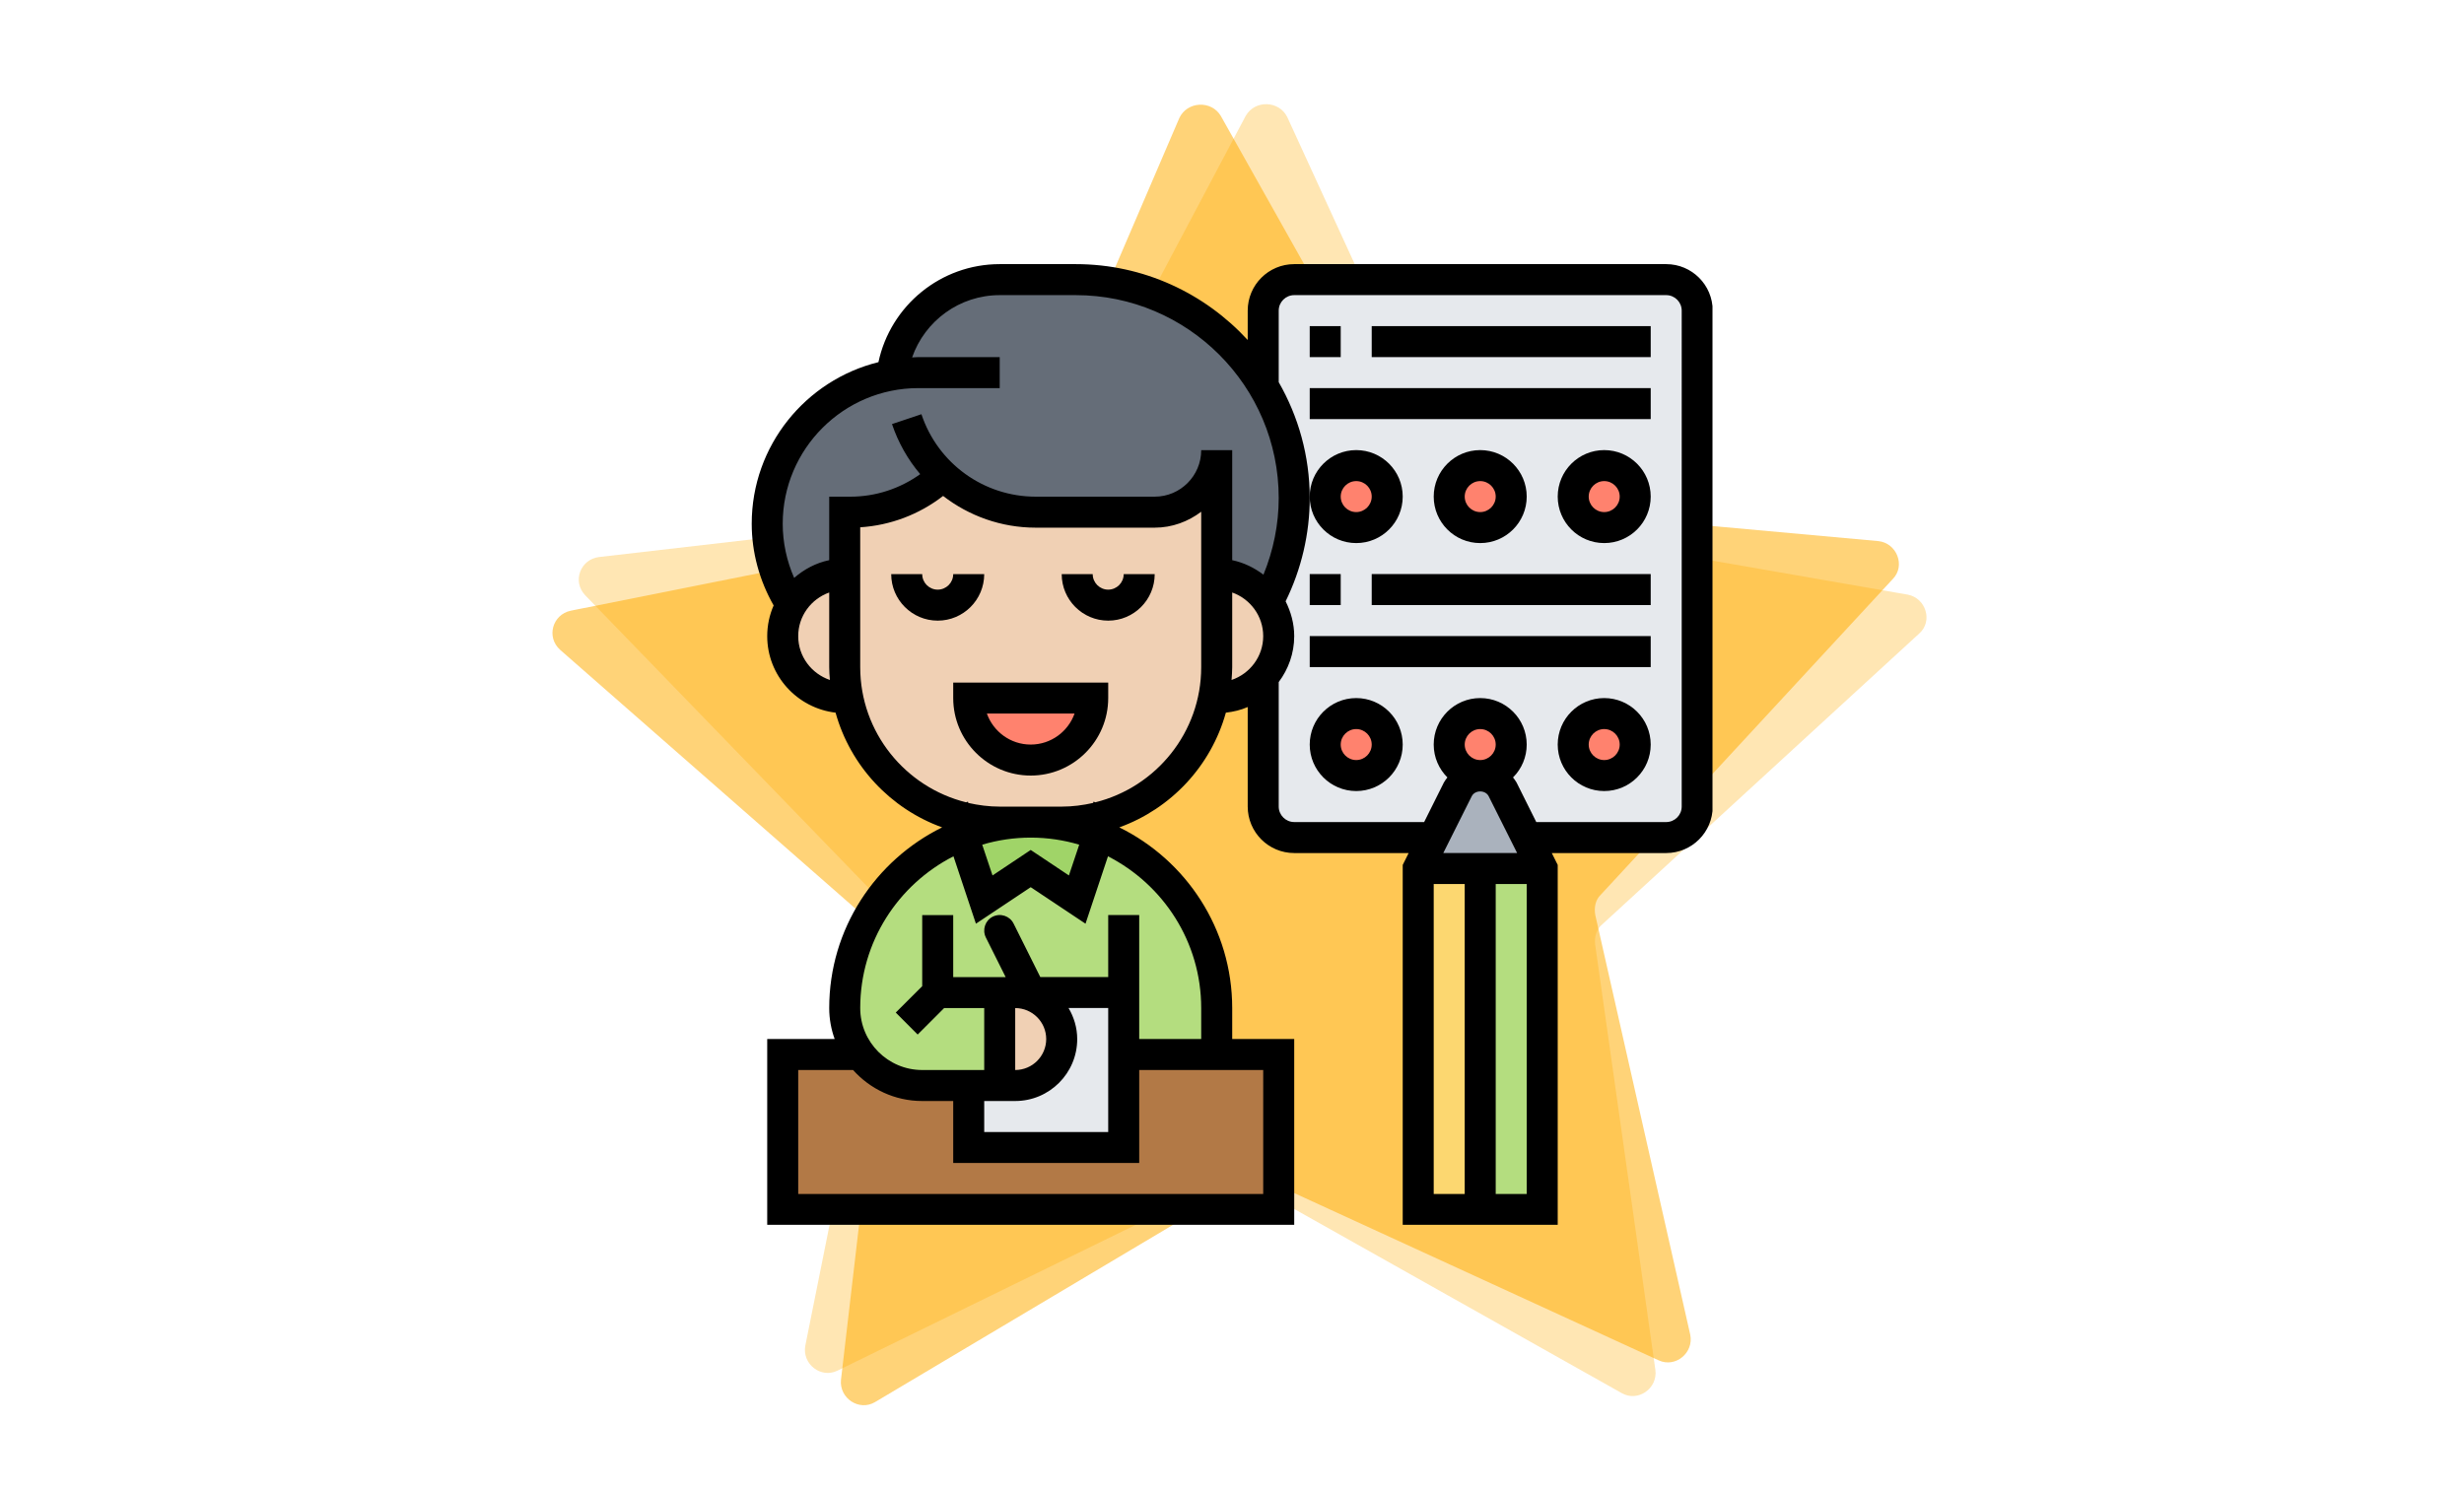
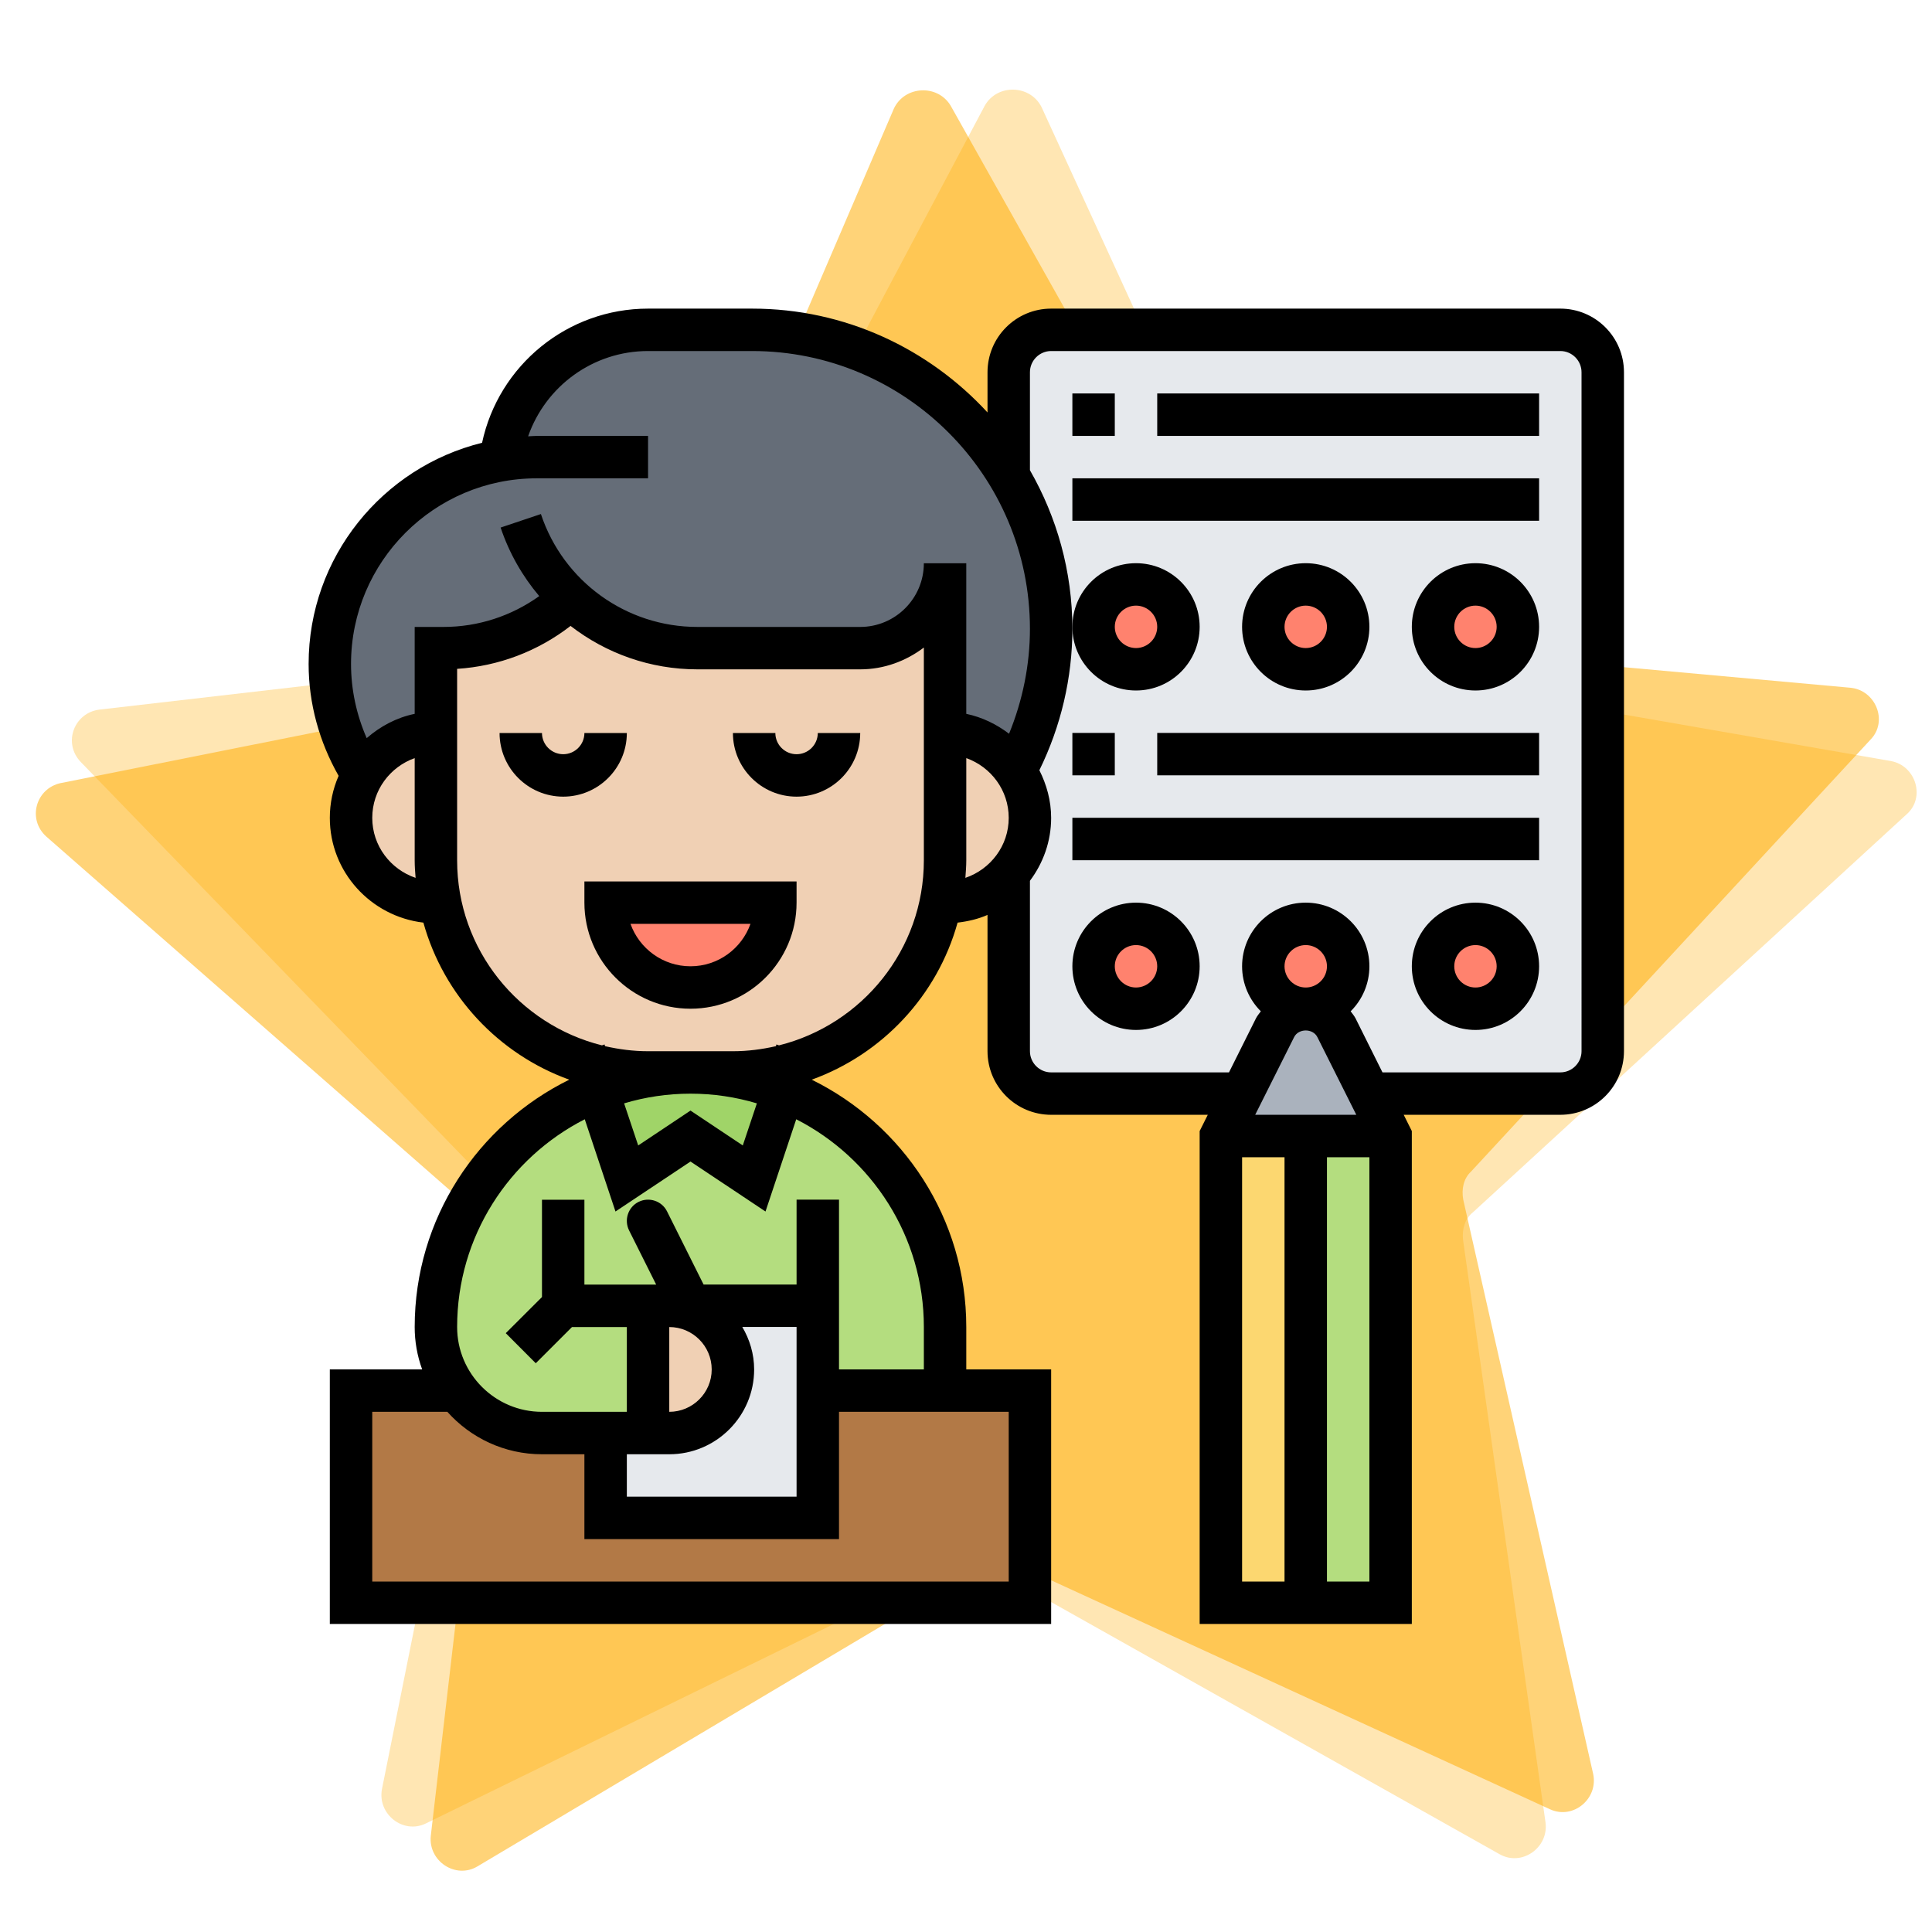
- <svg xmlns="http://www.w3.org/2000/svg" xmlns:xlink="http://www.w3.org/1999/xlink" width="876" height="530" viewBox="0 0 657 397.5">
+ <svg xmlns="http://www.w3.org/2000/svg" xmlns:xlink="http://www.w3.org/1999/xlink" width="530" height="530" viewBox="0 0 397.5 397.5">
  <style>.B{fill:rgb(0%,0%,0%)}.C{stroke:none}.D{fill-rule:nonzero}.E{fill:rgb(100%,67.059%,0%)}.F{fill:rgb(70.589%,86.67%,49.799%)}.G{fill:rgb(90.199%,91.37%,92.94%)}.H{fill:rgb(94.119%,81.569%,70.589%)}.I{fill:rgb(100%,50.98%,43.14%)}</style>
  <defs>
    <filter id="A" x="0%" y="0%" width="100%" height="100%">
      <feColorMatrix in="SourceGraphic" values="0 0 0 0 1 0 0 0 0 1 0 0 0 0 1 0 0 0 1 0" />
    </filter>
    <mask id="B">
      <g filter="url(#A)">
-         <path d="M0 0h657v397.5H0z" fill-opacity=".529" class="B C" />
+         <path d="M0 0h397.5v397.5H0z" fill-opacity=".529" class="B C" />
      </g>
    </mask>
    <clipPath id="C">
-       <path d="M0 0h382v361H0z" />
+       <path d="M0 0h397v382H0z" />
    </clipPath>
    <g id="D" clip-path="url(#C)">
-       <path d="M188.508 12.902l56.156 99.93c.867 1.754 2.738 2.941 4.809 3.086l114.352 10.379c4.93.512 7.316 6.559 3.891 10.086l-77.832 84.164c-1.477 1.363-1.883 3.445-1.516 5.484l25.309 111.859c1.031 4.836-3.91 8.957-8.406 6.883l-104.48-47.957c-1.855-.93-3.914-.82-5.66.305l-98.797 58.777c-4.254 2.543-9.605-1.031-9.094-5.949l13.289-113.918c.148-2.066-.461-3.836-2.09-5.293l-86.074-75.434c-3.793-3.402-2.047-9.41 2.801-10.441l112.602-22.465c2.043-.363 3.52-1.73 4.453-3.582l45.227-105.324c2.082-4.484 8.516-4.828 11.063-.59zm0 0" fill-opacity="1" class="C D E" />
+       <path d="M195.59 13.738l59.313 105.539c.914 1.855 2.891 3.109 5.078 3.266l120.773 10.961c5.207.535 7.73 6.926 4.113 10.648l-82.207 88.895c-1.559 1.441-1.988 3.637-1.602 5.789l26.73 118.148c1.09 5.105-4.129 9.457-8.879 7.266l-110.348-50.648a5.91 5.91 0 0 0-5.98.32L98.234 376c-4.492 2.688-10.145-1.09-9.602-6.281l14.035-120.316c.156-2.184-.488-4.051-2.207-5.59l-90.91-79.676c-4.008-3.59-2.164-9.937 2.957-11.027l118.926-23.723c2.16-.387 3.719-1.828 4.703-3.785l47.77-111.242c2.199-4.738 8.992-5.098 11.684-.621zm0 0" fill-opacity="1" class="C D E" />
    </g>
    <mask id="E">
      <g filter="url(#A)">
-         <path d="M0 0h657v397.5H0z" fill-opacity=".298" class="B C" />
+         <path d="M0 0h397.5v397.5H0z" fill-opacity=".298" class="B C" />
      </g>
    </mask>
    <clipPath id="F">
-       <path d="M0 0h374v353H0z" />
+       <path d="M0 0h392v373H0z" />
    </clipPath>
    <g id="G" clip-path="url(#F)">
-       <path d="M198.234 9.219l47.789 104.188c.723 1.82 2.488 3.156 4.543 3.473l113.117 19.699c4.871.91 6.754 7.133 3.055 10.367l-84.461 77.516c-1.582 1.238-2.156 3.277-1.957 5.34l16.074 113.559c.633 4.902-4.629 8.605-8.941 6.168l-100.211-56.34a5.59 5.59 0 0 0-5.664-.16L78.301 343.523c-4.445 2.188-9.484-1.812-8.57-6.672l22.563-112.449c.316-2.047-.148-3.859-1.648-5.445l-79.617-82.223c-3.504-3.699-1.273-9.547 3.645-10.18l114.063-13.172c2.066-.199 3.648-1.437 4.73-3.207L187.156 8.902c2.445-4.301 8.883-4.117 11.078.316zm0 0" fill-opacity="1" class="C D E" />
+       <path d="M209.309 10.07l50.48 110.043c.762 1.922 2.625 3.332 4.793 3.664l119.473 20.805c5.148.965 7.137 7.535 3.227 10.953l-89.203 81.867c-1.672 1.313-2.277 3.465-2.07 5.645l16.977 119.938c.668 5.176-4.887 9.09-9.441 6.516l-105.84-59.508c-1.871-1.141-4.047-1.203-5.984-.172L82.641 363.156c-4.691 2.309-10.016-1.914-9.055-7.047l23.832-118.766c.332-2.16-.156-4.078-1.742-5.75L11.59 144.75c-3.699-3.906-1.344-10.086 3.848-10.75l120.469-13.914c2.184-.211 3.855-1.52 5-3.387L197.613 9.734c2.578-4.539 9.379-4.344 11.695.336zm0 0" fill-opacity="1" class="C D E" />
    </g>
    <clipPath id="H">
-       <path d="M200.438 70.438h256.18v256.18h-256.18zm0 0" />
+       <path d="M63.496 63.496h270.566v270.566H63.496zm0 0" />
    </clipPath>
-     <path id="I" d="M427.746 124.164c4.535 0 8.266 3.73 8.266 8.266s-3.73 8.266-8.266 8.266-8.266-3.727-8.266-8.266 3.727-8.266 8.266-8.266" />
-     <path id="J" d="M427.746 190.293c4.535 0 8.266 3.727 8.266 8.266s-3.73 8.266-8.266 8.266-8.266-3.73-8.266-8.266 3.727-8.266 8.266-8.266" />
-     <path id="K" d="M357.488 132.43c0-2.273 1.855-4.133 4.133-4.133s4.133 1.859 4.133 4.133-1.859 4.133-4.133 4.133a4.14 4.14 0 0 1-4.133-4.133zm16.531 0c0-6.844-5.555-12.398-12.398-12.398s-12.398 5.555-12.398 12.398a12.4 12.4 0 0 0 12.398 12.398c6.844 0 12.398-5.551 12.398-12.398" />
-     <path id="L" d="M361.621 202.691c-2.277 0-4.133-1.859-4.133-4.133a4.14 4.14 0 0 1 4.133-4.133c2.273 0 4.133 1.855 4.133 4.133s-1.859 4.133-4.133 4.133zm0-16.531a12.4 12.4 0 0 0-12.398 12.398c0 6.844 5.551 12.398 12.398 12.398s12.398-5.555 12.398-12.398-5.555-12.398-12.398-12.398" />
+     <path id="I" d="M303.57 120.238c4.793 0 8.73 3.941 8.73 8.73s-3.937 8.73-8.73 8.73-8.73-3.937-8.73-8.73 3.938-8.73 8.73-8.73" />
+     <path id="J" d="M268.648 120.238c4.793 0 8.73 3.941 8.73 8.73s-3.937 8.73-8.73 8.73a8.77 8.77 0 0 1-8.727-8.73c0-4.789 3.938-8.73 8.727-8.73" />
+     <path id="K" d="M233.73 120.238c4.789 0 8.73 3.941 8.73 8.73s-3.941 8.73-8.73 8.73-8.73-3.937-8.73-8.73 3.938-8.73 8.73-8.73" />
+     <path id="L" d="M303.57 133.336c-2.406 0-4.363-1.961-4.363-4.367a4.37 4.37 0 0 1 4.363-4.363c2.402 0 4.363 1.961 4.363 4.363s-1.961 4.367-4.363 4.367zm0-17.461a13.1 13.1 0 0 0-13.094 13.094 13.1 13.1 0 0 0 13.094 13.098 13.1 13.1 0 0 0 13.094-13.098 13.1 13.1 0 0 0-13.094-13.094" />
  </defs>
-   <use xlink:href="#D" mask="url(#B)" x="137" y="18" />
-   <use xlink:href="#G" mask="url(#E)" x="145" y="22" />
-   <path d="M340.957 281.215v41.328H208.703v-41.328h20.664c.582.789 1.195 1.531 1.906 2.227 3.762 3.73 8.926 6.039 14.625 6.039h12.398v16.531h41.328v-24.797h41.332" fill="rgb(69.8%,47.449%,27.449%)" />
-   <path d="M292.977 222.66l-5.75 17.227-12.398-8.266-12.398 8.266-5.746-17.227c-6.41 2.469-12.156 6.262-16.934 11.074a49.38 49.38 0 0 0-14.516 35.082c0 4.664 1.535 8.957 4.133 12.398.582.789 1.195 1.531 1.906 2.227 3.762 3.73 8.926 6.039 14.625 6.039h20.664v-24.797h33.063v16.531h24.797v-12.398c0-21.004-13.027-38.926-31.445-46.156" class="F" />
-   <path d="M299.625 281.215v24.797h-41.328V289.48h12.398c6.863 0 12.398-5.539 12.398-12.398 0-3.441-1.402-6.539-3.629-8.766s-5.328-3.633-8.77-3.633h28.93v16.531" class="G" />
-   <path d="M292.977 222.66l-5.75 17.227-12.398-8.266-12.398 8.266-5.746-17.227c5.617-2.246 11.738-3.437 18.145-3.437s12.527 1.191 18.148 3.438" fill="rgb(62.749%,83.139%,40.779%)" />
-   <path d="M279.465 268.316c2.227 2.227 3.629 5.324 3.629 8.766 0 6.859-5.535 12.398-12.398 12.398h-4.133v-24.797h4.133c3.441 0 6.539 1.402 8.77 3.633" class="H" />
-   <path d="M444.277 223.355H345.09c-4.57 0-8.27-3.699-8.27-8.266V82.836c0-4.566 3.699-8.266 8.27-8.266h99.188c4.566 0 8.266 3.699 8.266 8.266V215.09c0 4.566-3.699 8.266-8.266 8.266" class="G" />
+   <use xlink:href="#D" mask="url(#B)" y="8" />
+   <use xlink:href="#G" mask="url(#E)" x="5" y="12" />
+   <path d="M211.906 286.109v43.652H72.223v-43.652h21.828c.613.836 1.262 1.621 2.012 2.355 3.973 3.938 9.43 6.375 15.445 6.375h13.098v17.461h43.648v-26.191h43.652" fill="rgb(69.8%,47.449%,27.449%)" />
+   <path d="M161.23 224.266l-6.07 18.195-13.094-8.73-13.098 8.73-6.07-18.195c-6.77 2.609-12.84 6.617-17.887 11.699-9.48 9.461-15.328 22.559-15.328 37.051 0 4.926 1.621 9.461 4.367 13.094.613.836 1.262 1.621 2.012 2.355 3.973 3.938 9.43 6.375 15.445 6.375h21.828v-26.191h34.918v17.461h26.191v-13.094c0-22.184-13.762-41.109-33.215-48.75" class="F" />
+   <path d="M168.254 286.109v26.191h-43.648V294.84h13.094c7.246 0 13.094-5.848 13.094-13.094 0-3.633-1.48-6.906-3.836-9.258a13.05 13.05 0 0 0-9.258-3.84h30.555v17.461" class="G" />
+   <path d="M161.23 224.266l-6.07 18.195-13.094-8.73-13.098 8.73-6.07-18.195c5.934-2.367 12.398-3.629 19.168-3.629s13.23 1.262 19.164 3.629" fill="rgb(62.749%,83.139%,40.779%)" />
+   <path d="M146.957 272.488c2.355 2.352 3.836 5.625 3.836 9.258 0 7.246-5.848 13.094-13.094 13.094h-4.363v-26.191h4.363a13.05 13.05 0 0 1 9.258 3.84" class="H" />
+   <path d="M321.031 225H216.27a8.73 8.73 0 0 1-8.73-8.73V76.59a8.73 8.73 0 0 1 8.73-8.73h104.762a8.73 8.73 0 0 1 8.73 8.73v139.68a8.73 8.73 0 0 1-8.73 8.73" class="G" />
  <g class="H">
-     <path d="M340.957 169.629c0 1.16-.133 2.227-.34 3.309-.566 2.891-1.937 5.457-3.797 7.602-3.016 3.422-7.441 5.621-12.398 5.621l-.789-.133c.5-2.598.789-5.324.789-8.133v-24.801c4.539 0 8.672 1.859 11.707 4.828.742.742 1.387 1.582 2.016 2.488 1.777 2.645 2.813 5.828 2.813 9.219" />
-     <path d="M294.672 217.559a41.05 41.05 0 0 1-11.578 1.664h-16.531a41 41 0 0 1-11.574-1.664c-14.625-4.246-25.91-16.402-28.961-31.531-.5-2.598-.793-5.324-.793-8.133v-41.332h1.535a36.2 36.2 0 0 0 24.668-9.699l.031-.051c6.539 6.152 15.305 9.75 24.684 9.75h31.738a16.52 16.52 0 0 0 16.531-16.531v57.863c0 2.809-.289 5.535-.789 8.133-3.051 15.129-14.336 27.285-28.961 31.531" />
-     <path d="M226.027 186.027l-.793.133c-4.551 0-8.684-1.859-11.703-4.828-2.969-3.035-4.828-7.168-4.828-11.703 0-3.02.824-5.828 2.23-8.27 2.855-4.953 8.184-8.266 14.301-8.266v24.801c0 2.809.293 5.535.793 8.133" />
+     <path d="M211.906 168.254c0 1.227-.137 2.355-.359 3.496-.598 3.051-2.047 5.762-4.008 8.031-3.187 3.613-7.859 5.934-13.094 5.934l-.836-.137c.527-2.746.836-5.625.836-8.594v-26.191c4.789 0 9.156 1.961 12.359 5.102.785.781 1.469 1.668 2.133 2.625 1.875 2.797 2.969 6.156 2.969 9.734" />
+     <path d="M163.02 218.879c-3.887 1.141-7.996 1.758-12.227 1.758h-17.457c-4.23 0-8.34-.617-12.227-1.758-15.449-4.484-27.367-17.324-30.59-33.301-.527-2.746-.836-5.625-.836-8.594v-43.648h1.621a38.24 38.24 0 0 0 26.055-10.25l.031-.051c6.906 6.496 16.164 10.301 26.07 10.301h33.523c9.652 0 17.461-7.812 17.461-17.461v61.109c0 2.969-.309 5.848-.836 8.594-3.223 15.977-15.141 28.816-30.59 33.301" />
+     <path d="M90.52 185.578l-.836.137c-4.809 0-9.172-1.961-12.359-5.098-3.141-3.207-5.102-7.57-5.102-12.363 0-3.187.871-6.156 2.355-8.73 3.016-5.234 8.645-8.73 15.105-8.73v26.191c0 2.969.309 5.848.836 8.594" />
  </g>
  <g class="I">
    <use xlink:href="#I" />
-     <use xlink:href="#I" x="-33.062" />
-     <use xlink:href="#I" x="-66.125" />
+     <use xlink:href="#J" />
+     <use xlink:href="#K" />
  </g>
-   <path d="M237.844 100c1.727-14.355 13.918-25.43 28.719-25.43h20.262c16.113 0 30.656 6.539 41.199 17.066 3.344 3.355 6.328 7.102 8.797 11.234 1.375 2.324 2.602 4.762 3.684 7.281 2.922 6.992 4.586 14.645 4.586 22.684 0 9.637-2.406 19.098-6.945 27.574-.629-.906-1.273-1.746-2.016-2.488-3.035-2.969-7.168-4.828-11.707-4.828v-33.062a16.52 16.52 0 0 1-16.531 16.531h-31.738c-9.379 0-18.145-3.598-24.684-9.75l-.031.051a36.2 36.2 0 0 1-24.668 9.699h-1.535v16.531c-6.117 0-11.445 3.313-14.301 8.266-4.133-6.441-6.363-13.961-6.363-21.695a40.04 40.04 0 0 1 11.816-28.477c5.699-5.75 13.145-9.754 21.457-11.187" fill="rgb(39.609%,42.749%,47.06%)" />
-   <path d="M411.215 231.621v90.922h-16.531v-90.922h16.531" class="F" />
-   <path d="M394.684 231.621v90.922h-16.531v-90.922h16.531" fill="rgb(98.819%,84.309%,43.919%)" />
-   <path d="M407.082 223.355l4.133 8.266h-33.062l4.133-8.266 6.406-12.852c1.164-2.246 3.473-3.68 5.992-3.68s4.824 1.434 5.988 3.68l6.41 12.852" fill="rgb(66.669%,69.8%,74.12%)" />
+   <path d="M103 94.715a30.53 30.53 0 0 1 30.336-26.855h21.398c17.016 0 32.379 6.906 43.512 18.023 3.531 3.547 6.684 7.5 9.293 11.867 1.449 2.453 2.746 5.031 3.887 7.688 3.086 7.387 4.844 15.469 4.844 23.957 0 10.18-2.539 20.172-7.332 29.125-.664-.957-1.348-1.844-2.133-2.625-3.203-3.141-7.57-5.102-12.359-5.102v-34.918c0 9.648-7.809 17.461-17.461 17.461h-33.523c-9.906 0-19.164-3.805-26.07-10.301l-.031.051a38.24 38.24 0 0 1-26.055 10.25h-1.621v17.457c-6.461 0-12.09 3.496-15.105 8.73a42.4 42.4 0 0 1-6.719-22.914c0-11.75 4.758-22.391 12.48-30.078 6.02-6.07 13.879-10.301 22.66-11.816" fill="rgb(39.609%,42.749%,47.06%)" />
+   <path d="M286.109 233.73v96.031h-17.461V233.73h17.461" class="F" />
+   <path d="M268.648 233.73v96.031h-17.457V233.73h17.457" fill="rgb(98.819%,84.309%,43.919%)" />
+   <path d="M281.746 225l4.363 8.73h-34.918l4.363-8.73 6.77-13.574c1.227-2.367 3.664-3.887 6.324-3.887s5.102 1.52 6.328 3.887l6.77 13.574" fill="rgb(66.669%,69.8%,74.12%)" />
  <g class="I">
-     <use xlink:href="#J" />
-     <use xlink:href="#J" x="-33.062" />
-     <use xlink:href="#J" x="-66.125" />
-     <path d="M258.297 186.16h33.063c0 4.535-1.855 8.668-4.824 11.703-3.035 2.969-7.168 4.828-11.707 4.828-9.137 0-16.531-7.395-16.531-16.531" />
+     <use xlink:href="#I" y="69.84" />
+     <use xlink:href="#J" y="69.84" />
+     <use xlink:href="#K" y="69.84" />
+     <path d="M124.605 185.715h34.918c0 4.793-1.961 9.156-5.098 12.363-3.203 3.137-7.57 5.098-12.359 5.098-9.652 0-17.461-7.809-17.461-17.461" />
  </g>
-   <path d="M295.492 157.246c-2.273 0-4.133-1.859-4.133-4.133h-8.266c0 6.828 5.555 12.398 12.398 12.398s12.398-5.57 12.398-12.398h-8.266c0 2.273-1.855 4.133-4.133 4.133m-33.06-4.133h-8.266c0 2.273-1.855 4.133-4.133 4.133s-4.133-1.859-4.133-4.133h-8.266c0 6.828 5.555 12.398 12.398 12.398s12.398-5.57 12.398-12.398m24.092 37.18c-1.715 4.809-6.297 8.266-11.691 8.266s-9.977-3.457-11.687-8.266zm-32.355-4.133c0 11.395 9.27 20.664 20.664 20.664s20.664-9.27 20.664-20.664v-4.133h-41.328v4.133" class="B" />
+   <path d="M163.891 155.176c-2.406 0-4.367-1.961-4.367-4.363h-8.73c0 7.211 5.867 13.094 13.098 13.094a13.11 13.11 0 0 0 13.094-13.094h-8.73c0 2.402-1.961 4.363-4.363 4.363m-34.924-4.363h-8.73c0 2.402-1.961 4.363-4.363 4.363a4.38 4.38 0 0 1-4.367-4.363h-8.727a13.11 13.11 0 0 0 13.094 13.094 13.11 13.11 0 0 0 13.094-13.094m25.44 39.265c-1.809 5.082-6.652 8.73-12.344 8.73s-10.539-3.648-12.348-8.73zm-34.172-4.363c0 12.039 9.789 21.824 21.828 21.824s21.824-9.785 21.824-21.824v-4.363h-43.652v4.363" class="B" />
  <g clip-path="url(#H)" class="B">
-     <path d="M448.41 215.09c0 2.273-1.859 4.133-4.133 4.133h-34.645l-5.266-10.559c-.258-.484-.613-.891-.934-1.34a12.32 12.32 0 0 0 3.648-8.766c0-6.848-5.555-12.398-12.398-12.398a12.4 12.4 0 0 0-12.398 12.398c0 3.422 1.402 6.52 3.648 8.766-.324.449-.68.855-.937 1.355l-5.262 10.543H345.09c-2.277 0-4.133-1.859-4.133-4.133v-33.195c2.566-3.422 4.133-7.652 4.133-12.25 0-3.359-.891-6.492-2.293-9.285 4.195-8.555 6.426-18 6.426-27.539 0-11.238-3.035-21.781-8.266-30.902V82.836c0-2.273 1.855-4.133 4.133-4.133h99.188c2.273 0 4.133 1.859 4.133 4.133zm-49.594 103.32v-82.656h8.266v82.656zm-16.531-82.656h8.266v82.656h-8.266zm14.672-23.379l7.574 15.113h-19.695l7.57-15.113c.855-1.758 3.695-1.758 4.551 0zm-6.406-13.816a4.14 4.14 0 0 1 4.133-4.133c2.273 0 4.133 1.855 4.133 4.133s-1.859 4.133-4.133 4.133-4.133-1.859-4.133-4.133zm-61.996-20.648v-19.906c4.797 1.711 8.266 6.246 8.266 11.641 0 5.438-3.551 10.023-8.441 11.688.082-1.148.176-2.277.176-3.422zm-36.484 36.047l-.5-.176-.098.34c-2.711.613-5.488.984-8.379.984h-16.531c-2.887 0-5.664-.371-8.379-.984l-.094-.34-.5.176c-16.18-4.035-28.223-18.645-28.223-36.047v-37.293c8.059-.516 15.727-3.422 22.102-8.363 6.91 5.344 15.516 8.461 24.699 8.461h31.723c4.668 0 8.93-1.633 12.398-4.246v41.441c0 17.402-12.043 32.012-28.219 36.047zm28.219 54.875v8.25h-16.531V244.02h-8.266v16.531h-18.113l-7.117-14.258c-1.02-2.031-3.504-2.855-5.555-1.84-2.035 1.02-2.855 3.504-1.84 5.555l5.277 10.559h-13.98v-16.531h-8.266v18.953l-7.055 7.039 5.844 5.859 7.055-7.055h10.688v16.516h-16.531c-9.121 0-16.531-7.41-16.531-16.516 0-17.664 10.125-32.949 24.863-40.473l5.988 17.969 14.609-9.734 14.613 9.734 5.988-17.969c14.723 7.523 24.859 22.809 24.859 40.473zm-49.594 0a8.27 8.27 0 0 1 8.266 8.266 8.27 8.27 0 0 1-8.266 8.25zm-8.266 24.781h8.266c9.121 0 16.531-7.41 16.531-16.516 0-3.035-.871-5.844-2.309-8.281h10.574v33.063H262.43zm74.391 24.797H212.836v-33.062h14.629c4.535 5.066 11.105 8.266 18.434 8.266h8.266v16.531h49.594v-24.797h33.063zm-49.059-93.152l-2.746 8.203-10.187-6.797-10.184 6.797-2.746-8.203a45.06 45.06 0 0 1 12.93-1.887c4.488 0 8.832.66 12.934 1.887zm-66.66-92.809v16.934c-3.551.727-6.715 2.438-9.348 4.73-1.984-4.535-3.051-9.445-3.051-14.449 0-19.937 16.227-36.164 36.164-36.164h21.695v-8.266h-21.695c-.566 0-1.113.066-1.664.082 3.406-9.75 12.641-16.613 23.359-16.613h20.277c29.836 0 54.117 24.281 54.117 54.117 0 7.004-1.422 13.965-4.07 20.438-2.422-1.84-5.23-3.23-8.332-3.875v-29.332h-8.266c0 6.828-5.551 12.398-12.398 12.398h-31.723c-13.852 0-26.102-8.848-30.477-21.988l-7.848 2.629a40.71 40.71 0 0 0 7.523 13.352c-5.41 3.875-11.883 6.008-18.629 6.008zm-8.266 37.195c0-5.395 3.473-9.93 8.266-11.641v19.906c0 1.145.082 2.273.18 3.422-4.895-1.664-8.445-6.25-8.445-11.687zm231.441-99.207H345.09c-6.848 0-12.402 5.555-12.402 12.398v7.832c-11.41-12.398-27.719-20.23-45.848-20.23h-20.277c-15.707 0-29.105 11.043-32.336 26.137-19.371 4.781-33.789 22.266-33.789 43.09 0 7.684 2.066 15.145 5.844 21.793-1.098 2.52-1.711 5.266-1.711 8.188 0 10.539 7.992 19.195 18.227 20.406 3.957 14.223 14.645 25.617 28.414 30.59-17.789 8.766-30.109 27.043-30.109 48.191 0 2.891.52 5.664 1.453 8.25H204.57v49.594h140.52v-49.594h-16.535v-8.25c0-21.148-12.301-39.426-30.105-48.191 13.77-4.973 24.457-16.367 28.414-30.59 2.031-.242 4-.695 5.824-1.504v26.543c0 6.844 5.555 12.398 12.402 12.398h30.512l-1.582 3.164v96.023h41.328v-96.023l-1.582-3.164h30.512c6.844 0 12.398-5.555 12.398-12.398V82.836c0-6.844-5.555-12.398-12.398-12.398" />
+     <path d="M325.395 216.27c0 2.406-1.961 4.367-4.363 4.367h-36.594l-5.559-11.152c-.27-.512-.645-.937-.988-1.414 2.387-2.371 3.855-5.645 3.855-9.262 0-7.227-5.867-13.094-13.098-13.094s-13.094 5.867-13.094 13.094c0 3.617 1.484 6.891 3.855 9.262-.344.477-.719.902-.992 1.43l-5.559 11.137h-36.59c-2.402 0-4.363-1.961-4.363-4.367v-35.055c2.711-3.617 4.363-8.082 4.363-12.941 0-3.547-.937-6.855-2.422-9.805 4.434-9.039 6.789-19.012 6.789-29.09 0-11.867-3.207-23-8.73-32.637V76.59c0-2.406 1.961-4.367 4.363-4.367h104.762c2.402 0 4.363 1.961 4.363 4.367zm-52.379 109.125v-87.301h8.73v87.301zm-17.461-87.301h8.73v87.301h-8.73zm15.5-24.687l7.996 15.957H258.25l7.996-15.957c.902-1.859 3.906-1.859 4.809 0zm-6.77-14.598c0-2.402 1.961-4.363 4.363-4.363s4.367 1.961 4.367 4.363-1.961 4.367-4.367 4.367-4.363-1.961-4.363-4.367zM198.809 177v-21.023c5.066 1.809 8.73 6.602 8.73 12.297 0 5.746-3.75 10.586-8.918 12.344.086-1.211.188-2.406.188-3.617zm-38.535 38.078l-.527-.187-.102.355c-2.863.648-5.797 1.039-8.852 1.039h-17.457c-3.055 0-5.984-.391-8.852-1.039l-.102-.355-.527.188C106.77 210.813 94.051 195.383 94.051 177v-39.387c8.508-.543 16.605-3.613 23.34-8.832 7.301 5.645 16.387 8.934 26.09 8.934h33.504c4.93 0 9.43-1.719 13.094-4.484V177c0 18.383-12.719 33.813-29.805 38.078zm29.805 57.953v8.715h-17.457v-34.922h-8.73v17.461h-19.133l-7.52-15.055c-1.074-2.148-3.699-3.02-5.863-1.945-2.148 1.074-3.02 3.699-1.945 5.867l5.574 11.148h-14.766v-17.457h-8.73v20.016l-7.449 7.434 6.172 6.191 7.453-7.453h11.285v17.445h-17.461c-9.633 0-17.457-7.828-17.457-17.445 0-18.652 10.691-34.801 26.258-42.746l6.324 18.977 15.434-10.281 15.43 10.281 6.324-18.977c15.551 7.945 26.258 24.094 26.258 42.746zm-52.379 0a8.74 8.74 0 0 1 8.73 8.73c0 4.809-3.922 8.715-8.73 8.715zm-8.73 26.176h8.73c9.633 0 17.461-7.828 17.461-17.445 0-3.207-.922-6.172-2.437-8.746h11.168v34.918h-34.922zm78.57 26.188H76.59v-34.918h15.449c4.789 5.352 11.73 8.73 19.469 8.73h8.73v17.457h52.383v-26.187h34.918zm-51.816-98.383l-2.898 8.66-10.758-7.176-10.762 7.176-2.898-8.66c4.332-1.297 8.918-1.996 13.66-1.996s9.324.699 13.656 1.996zM85.32 128.988v17.883c-3.754.77-7.094 2.578-9.875 4.996-2.094-4.789-3.223-9.973-3.223-15.258 0-21.059 17.137-38.195 38.195-38.195h22.918v-8.73h-22.918c-.598 0-1.176.07-1.758.086 3.598-10.297 13.352-17.547 24.676-17.547h21.414c31.512 0 57.156 25.645 57.156 57.156 0 7.398-1.5 14.75-4.297 21.586-2.559-1.945-5.527-3.41-8.801-4.094v-30.98h-8.73c0 7.215-5.863 13.098-13.094 13.098H143.48a33.9 33.9 0 0 1-32.191-23.227L103 108.543c1.773 5.285 4.504 10.027 7.945 14.102-5.711 4.09-12.547 6.344-19.676 6.344zm-8.73 39.285c0-5.695 3.664-10.488 8.73-12.297V177c0 1.211.086 2.406.188 3.617-5.168-1.758-8.918-6.598-8.918-12.344zM321.031 63.496H216.27a13.1 13.1 0 0 0-13.094 13.094v8.27c-12.055-13.094-29.277-21.363-48.426-21.363h-21.414c-16.594 0-30.742 11.66-34.152 27.605-20.461 5.047-35.687 23.512-35.687 45.508 0 8.113 2.18 15.992 6.172 23.016a21.49 21.49 0 0 0-1.809 8.648c0 11.133 8.441 20.273 19.25 21.551 4.18 15.023 15.465 27.059 30.012 32.313-18.793 9.258-31.801 28.559-31.801 50.895a25.45 25.45 0 0 0 1.535 8.715H67.859v52.379h148.41v-52.379h-17.461v-8.715c0-22.336-12.992-41.637-31.797-50.895 14.543-5.254 25.832-17.289 30.008-32.312 2.148-.258 4.227-.734 6.156-1.586v28.031a13.1 13.1 0 0 0 13.094 13.094h32.227l-1.672 3.344v101.418h43.652V232.707l-1.672-3.344h32.227a13.1 13.1 0 0 0 13.094-13.094V76.59a13.1 13.1 0 0 0-13.094-13.094" />
  </g>
  <g class="B">
-     <path d="M357.488 86.969h-8.266v8.266h8.266v-8.266m8.266 8.265h74.391v-8.266h-74.391v8.266m-16.531 16.532h90.922V103.5h-90.922v8.266" />
-     <use xlink:href="#K" />
-     <use xlink:href="#K" x="33.063" />
-     <path d="M427.746 136.563a4.14 4.14 0 0 1-4.133-4.133c0-2.273 1.855-4.133 4.133-4.133s4.133 1.859 4.133 4.133-1.859 4.133-4.133 4.133zm0-16.531c-6.848 0-12.398 5.555-12.398 12.398a12.4 12.4 0 0 0 12.398 12.398c6.844 0 12.398-5.551 12.398-12.398s-5.555-12.398-12.398-12.398m-70.258 33.062h-8.266v8.266h8.266v-8.266m8.266 8.265h74.391v-8.266h-74.391v8.266m-16.531 16.536h90.922v-8.266h-90.922v8.266" />
+     <path d="M229.363 80.953h-8.727v8.73h8.727v-8.73m8.731 8.731h78.57v-8.73h-78.57v8.73m-17.457 17.461h96.027v-8.73h-96.027v8.73m8.726 21.824c0-2.402 1.961-4.363 4.367-4.363a4.37 4.37 0 0 1 4.363 4.363 4.38 4.38 0 0 1-4.363 4.367 4.38 4.38 0 0 1-4.367-4.367zm17.461 0a13.1 13.1 0 0 0-13.094-13.094 13.1 13.1 0 0 0-13.094 13.094 13.1 13.1 0 0 0 13.094 13.098 13.1 13.1 0 0 0 13.094-13.098m17.461 0c0-2.402 1.961-4.363 4.363-4.363a4.38 4.38 0 0 1 4.367 4.363 4.38 4.38 0 0 1-4.367 4.367c-2.406 0-4.363-1.961-4.363-4.367zm17.461 0a13.1 13.1 0 0 0-13.098-13.094 13.1 13.1 0 0 0-13.094 13.094c0 7.23 5.867 13.098 13.094 13.098s13.098-5.867 13.098-13.098" />
    <use xlink:href="#L" />
-     <use xlink:href="#L" x="66.125" />
+     <path d="M229.363 150.793h-8.727v8.73h8.727v-8.73m8.731 8.73h78.57v-8.73h-78.57v8.73m-17.457 17.461h96.027v-8.73h-96.027v8.73m13.093 26.192c-2.406 0-4.367-1.961-4.367-4.367s1.961-4.363 4.367-4.363a4.37 4.37 0 0 1 4.363 4.363 4.38 4.38 0 0 1-4.363 4.367zm0-17.461a13.1 13.1 0 0 0-13.094 13.094 13.1 13.1 0 0 0 13.094 13.098 13.1 13.1 0 0 0 13.094-13.098 13.1 13.1 0 0 0-13.094-13.094" />
+     <use xlink:href="#L" y="69.84" />
  </g>
</svg>
